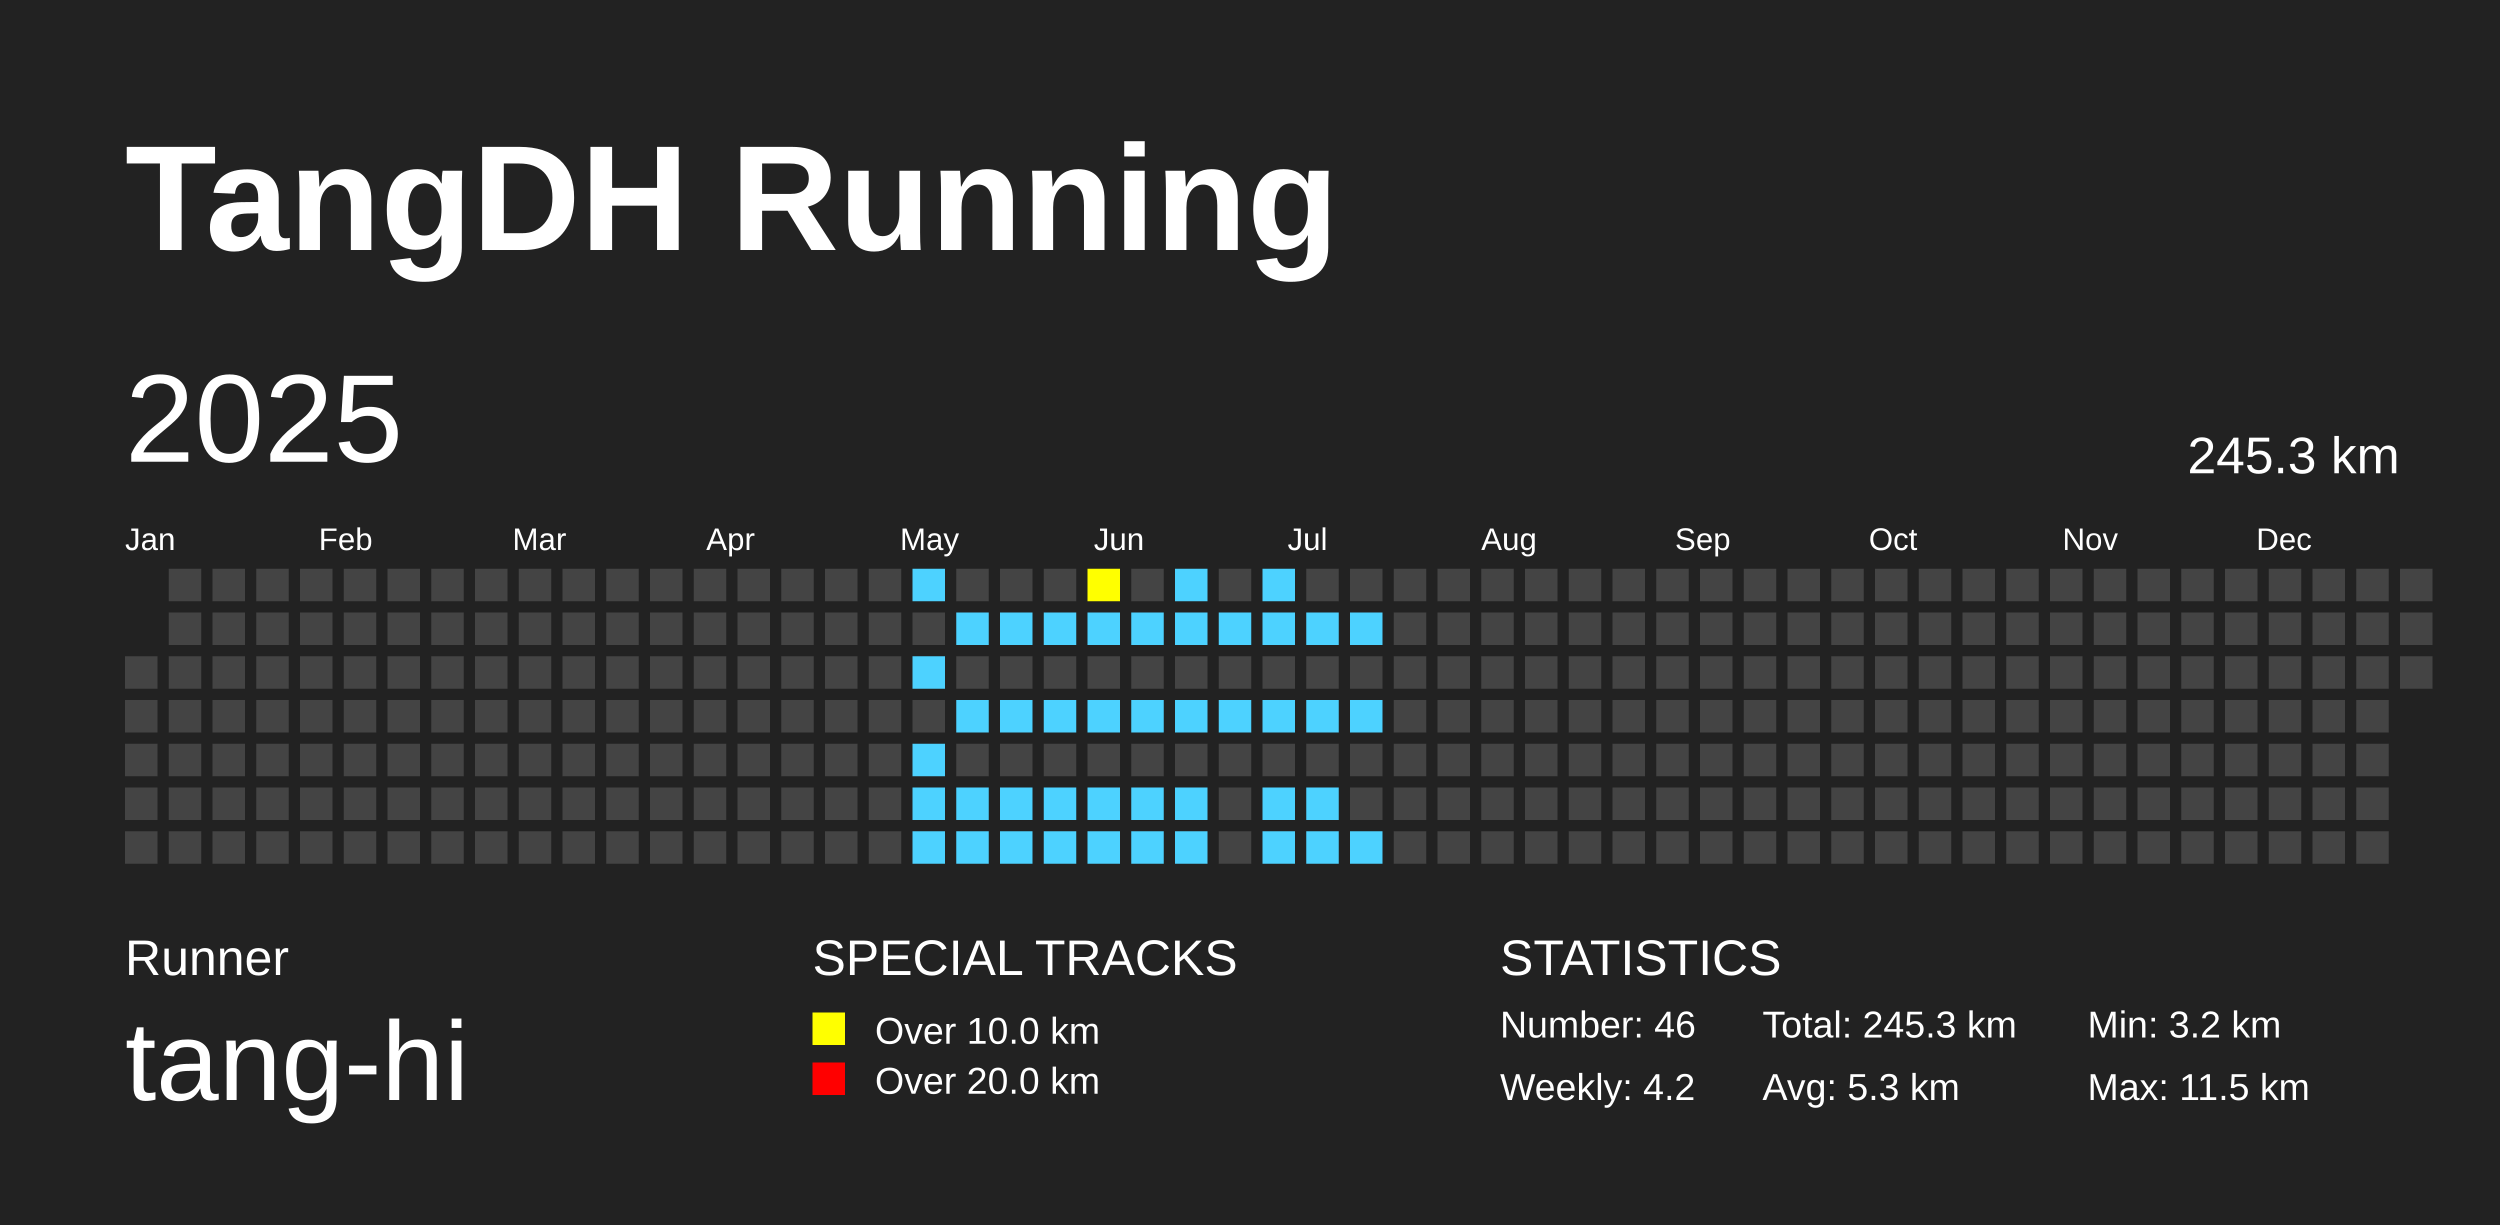
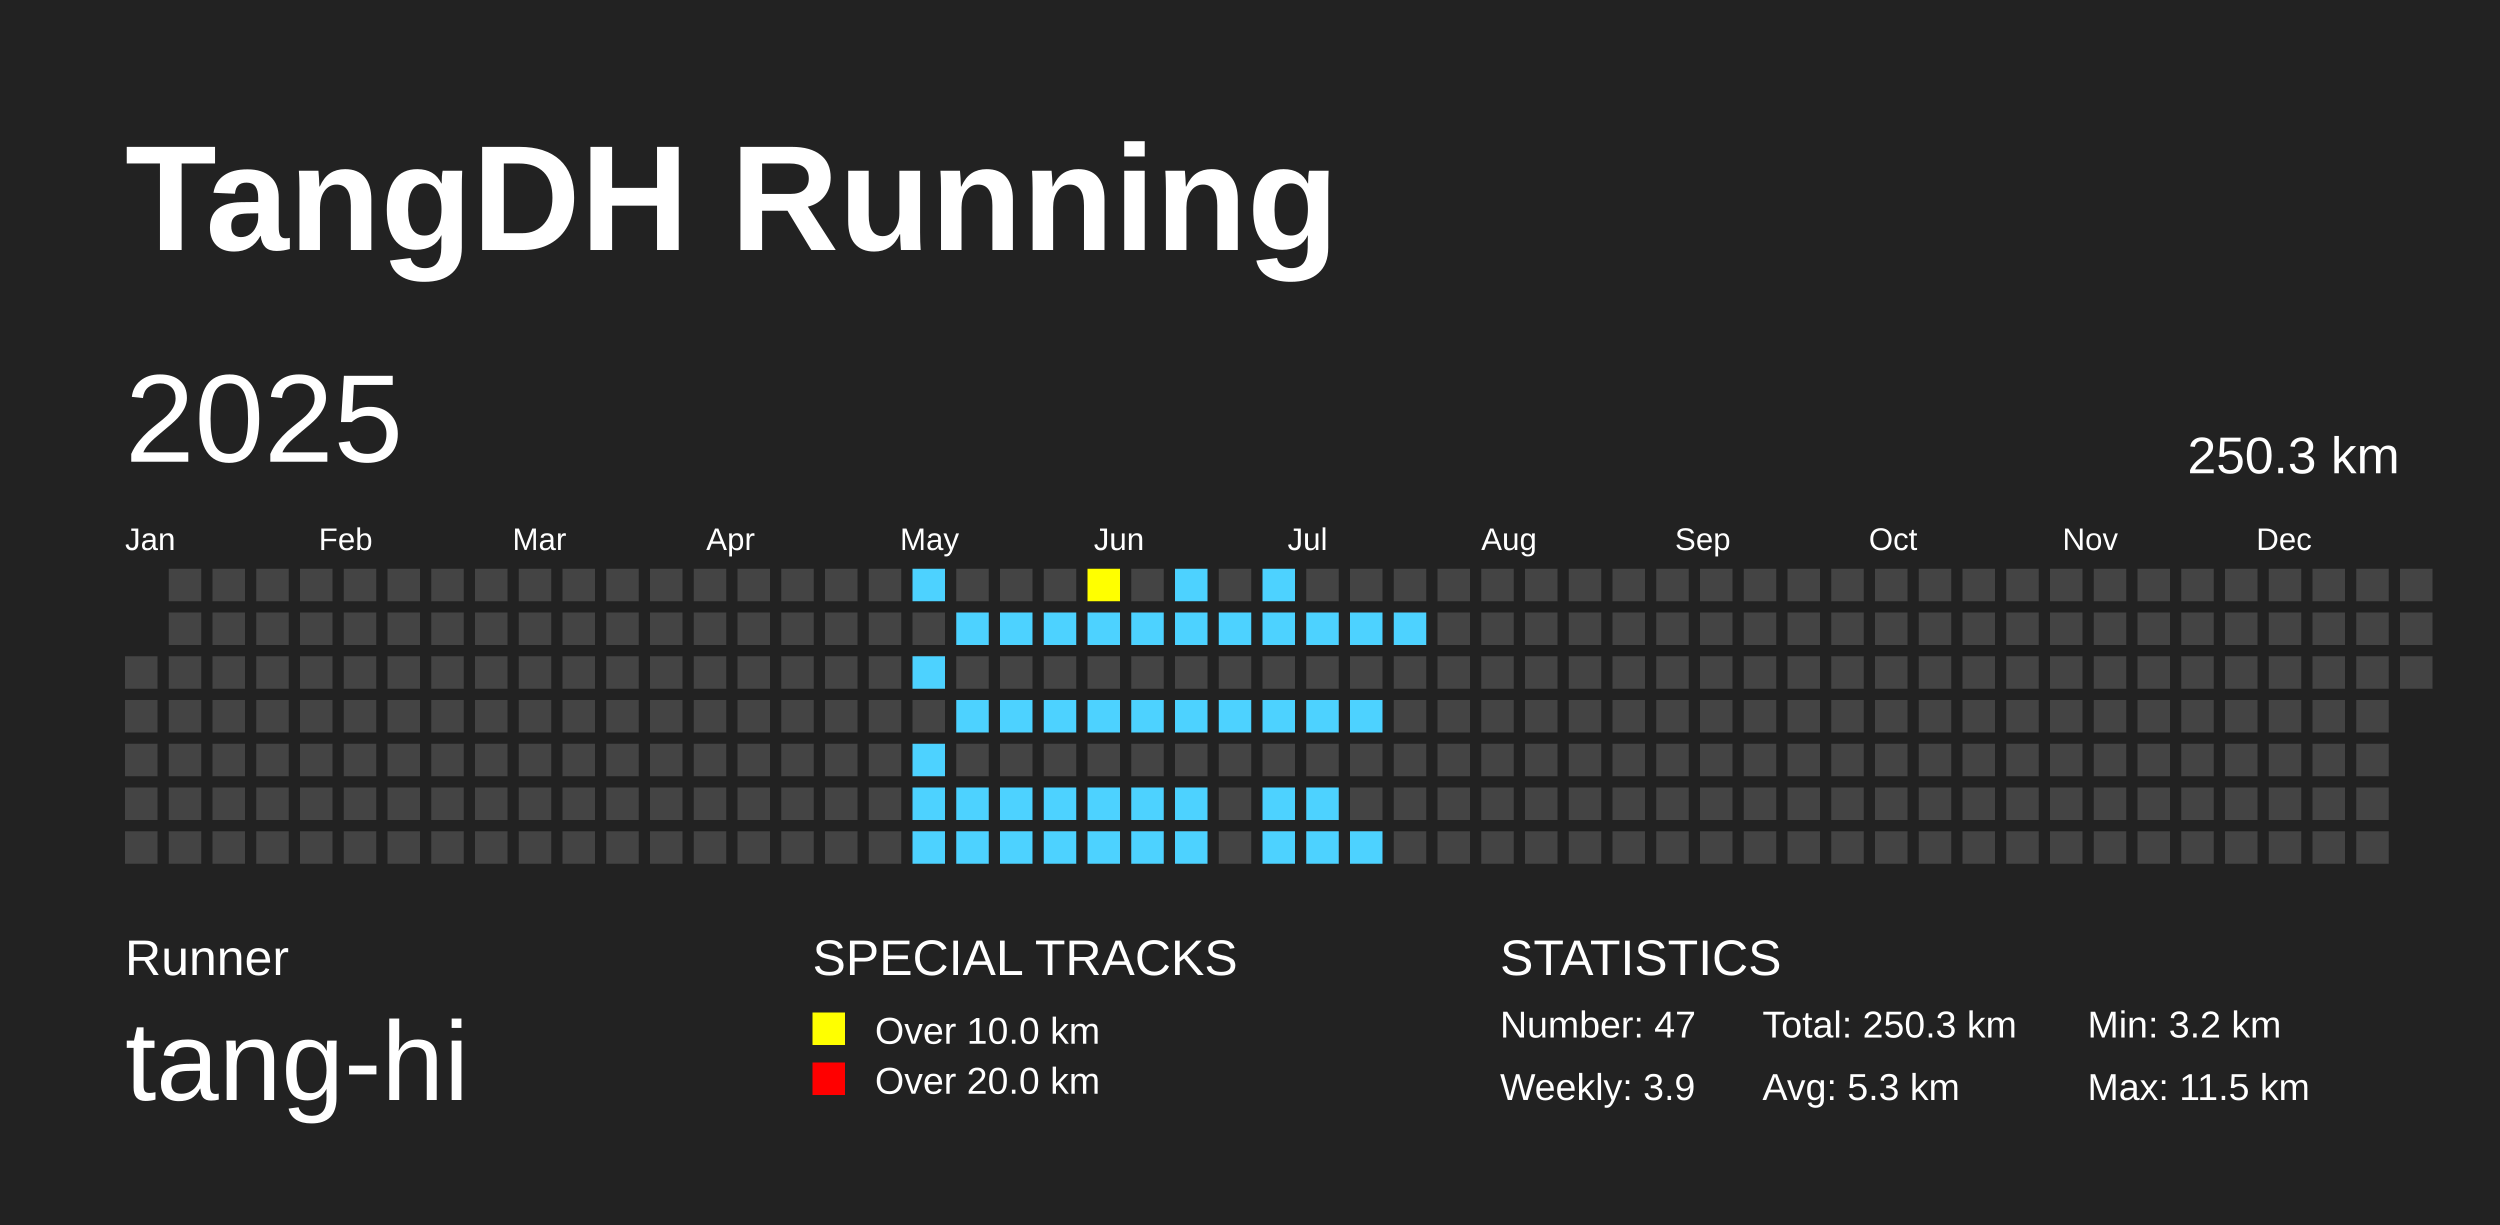
<svg xmlns="http://www.w3.org/2000/svg" baseProfile="full" height="98mm" version="1.1" viewBox="0,0,200,98" width="200mm">
  <defs />
  <rect fill="#222222" height="98" width="200" x="0" y="0" />
  <text fill="#FFFFFF" style="font-size:12px; font-family:Arial; font-weight:bold;" x="10" y="20">TangDH Running</text>
  <text fill="#FFFFFF" style="font-size:4px; font-family:Arial" x="10" y="78">Runner</text>
  <text fill="#FFFFFF" style="font-size:9px; font-family:Arial" x="10" y="88">tang-hi</text>
  <text fill="#FFFFFF" style="font-size:4px; font-family:Arial" x="65" y="78">SPECIAL TRACKS</text>
  <rect fill="yellow" height="2.6" width="2.6" x="65" y="81" />
  <text fill="#FFFFFF" style="font-size:3px; font-family:Arial" x="70" y="83.5">Over 10.0 km</text>
  <rect fill="red" height="2.6" width="2.6" x="65" y="85" />
  <text fill="#FFFFFF" style="font-size:3px; font-family:Arial" x="70" y="87.5">Over 20.0 km</text>
  <text fill="#FFFFFF" style="font-size:4px; font-family:Arial" x="120" y="78">STATISTICS</text>
-   <text fill="#FFFFFF" style="font-size:3px; font-family:Arial" x="120" y="83">Number: 46</text>
-   <text fill="#FFFFFF" style="font-size:3px; font-family:Arial" x="120" y="88">Weekly: 4.2</text>
-   <text fill="#FFFFFF" style="font-size:3px; font-family:Arial" x="141" y="83">Total: 245.3 km</text>
+   <text fill="#FFFFFF" style="font-size:3px; font-family:Arial" x="120" y="83">Number: 47</text>
+   <text fill="#FFFFFF" style="font-size:3px; font-family:Arial" x="120" y="88">Weekly: 3.9</text>
+   <text fill="#FFFFFF" style="font-size:3px; font-family:Arial" x="141" y="83">Total: 250.3 km</text>
  <text fill="#FFFFFF" style="font-size:3px; font-family:Arial" x="141" y="88">Avg: 5.3 km</text>
  <text fill="#FFFFFF" style="font-size:3px; font-family:Arial" x="167" y="83">Min: 3.2 km</text>
  <text fill="#FFFFFF" style="font-size:3px; font-family:Arial" x="167" y="88">Max: 11.5 km</text>
  <text dominant-baseline="hanging" fill="#FFFFFF" style="font-size:10.0px; font-family:Arial;" x="10" y="30">2025</text>
-   <text dominant-baseline="hanging" fill="#FFFFFF" style="font-size:4.125px; font-family:Arial;" x="175" y="35">245.3 km</text>
+   <text dominant-baseline="hanging" fill="#FFFFFF" style="font-size:4.125px; font-family:Arial;" x="175" y="35">250.3 km</text>
  <text fill="#FFFFFF" style="font-size:2.5px; font-family:Arial" x="10.0" y="44">Jan</text>
  <text fill="#FFFFFF" style="font-size:2.5px; font-family:Arial" x="25.5" y="44">Feb</text>
  <text fill="#FFFFFF" style="font-size:2.5px; font-family:Arial" x="41.0" y="44">Mar</text>
  <text fill="#FFFFFF" style="font-size:2.5px; font-family:Arial" x="56.5" y="44">Apr</text>
  <text fill="#FFFFFF" style="font-size:2.5px; font-family:Arial" x="72.0" y="44">May</text>
  <text fill="#FFFFFF" style="font-size:2.5px; font-family:Arial" x="87.5" y="44">Jun</text>
  <text fill="#FFFFFF" style="font-size:2.5px; font-family:Arial" x="103.0" y="44">Jul</text>
  <text fill="#FFFFFF" style="font-size:2.5px; font-family:Arial" x="118.5" y="44">Aug</text>
  <text fill="#FFFFFF" style="font-size:2.5px; font-family:Arial" x="134.0" y="44">Sep</text>
  <text fill="#FFFFFF" style="font-size:2.5px; font-family:Arial" x="149.5" y="44">Oct</text>
  <text fill="#FFFFFF" style="font-size:2.5px; font-family:Arial" x="165.0" y="44">Nov</text>
  <text fill="#FFFFFF" style="font-size:2.5px; font-family:Arial" x="180.5" y="44">Dec</text>
  <rect fill="#444444" height="2.6" width="2.6" x="10.0" y="52.5" />
  <rect fill="#444444" height="2.6" width="2.6" x="10.0" y="56.0" />
  <rect fill="#444444" height="2.6" width="2.6" x="10.0" y="59.5" />
  <rect fill="#444444" height="2.6" width="2.6" x="10.0" y="63.0" />
  <rect fill="#444444" height="2.6" width="2.6" x="10.0" y="66.5" />
  <rect fill="#444444" height="2.6" width="2.6" x="13.5" y="45.5" />
  <rect fill="#444444" height="2.6" width="2.6" x="13.5" y="49.0" />
  <rect fill="#444444" height="2.6" width="2.6" x="13.5" y="52.5" />
  <rect fill="#444444" height="2.6" width="2.6" x="13.5" y="56.0" />
  <rect fill="#444444" height="2.6" width="2.6" x="13.5" y="59.5" />
  <rect fill="#444444" height="2.6" width="2.6" x="13.5" y="63.0" />
  <rect fill="#444444" height="2.6" width="2.6" x="13.5" y="66.5" />
  <rect fill="#444444" height="2.6" width="2.6" x="17.0" y="45.5" />
  <rect fill="#444444" height="2.6" width="2.6" x="17.0" y="49.0" />
  <rect fill="#444444" height="2.6" width="2.6" x="17.0" y="52.5" />
  <rect fill="#444444" height="2.6" width="2.6" x="17.0" y="56.0" />
  <rect fill="#444444" height="2.6" width="2.6" x="17.0" y="59.5" />
  <rect fill="#444444" height="2.6" width="2.6" x="17.0" y="63.0" />
  <rect fill="#444444" height="2.6" width="2.6" x="17.0" y="66.5" />
  <rect fill="#444444" height="2.6" width="2.6" x="20.5" y="45.5" />
  <rect fill="#444444" height="2.6" width="2.6" x="20.5" y="49.0" />
  <rect fill="#444444" height="2.6" width="2.6" x="20.5" y="52.5" />
  <rect fill="#444444" height="2.6" width="2.6" x="20.5" y="56.0" />
  <rect fill="#444444" height="2.6" width="2.6" x="20.5" y="59.5" />
  <rect fill="#444444" height="2.6" width="2.6" x="20.5" y="63.0" />
  <rect fill="#444444" height="2.6" width="2.6" x="20.5" y="66.5" />
  <rect fill="#444444" height="2.6" width="2.6" x="24.0" y="45.5" />
  <rect fill="#444444" height="2.6" width="2.6" x="24.0" y="49.0" />
  <rect fill="#444444" height="2.6" width="2.6" x="24.0" y="52.5" />
  <rect fill="#444444" height="2.6" width="2.6" x="24.0" y="56.0" />
  <rect fill="#444444" height="2.6" width="2.6" x="24.0" y="59.5" />
  <rect fill="#444444" height="2.6" width="2.6" x="24.0" y="63.0" />
  <rect fill="#444444" height="2.6" width="2.6" x="24.0" y="66.5" />
  <rect fill="#444444" height="2.6" width="2.6" x="27.5" y="45.5" />
  <rect fill="#444444" height="2.6" width="2.6" x="27.5" y="49.0" />
  <rect fill="#444444" height="2.6" width="2.6" x="27.5" y="52.5" />
  <rect fill="#444444" height="2.6" width="2.6" x="27.5" y="56.0" />
  <rect fill="#444444" height="2.6" width="2.6" x="27.5" y="59.5" />
  <rect fill="#444444" height="2.6" width="2.6" x="27.5" y="63.0" />
  <rect fill="#444444" height="2.6" width="2.6" x="27.5" y="66.5" />
  <rect fill="#444444" height="2.6" width="2.6" x="31.0" y="45.5" />
  <rect fill="#444444" height="2.6" width="2.6" x="31.0" y="49.0" />
  <rect fill="#444444" height="2.6" width="2.6" x="31.0" y="52.5" />
  <rect fill="#444444" height="2.6" width="2.6" x="31.0" y="56.0" />
  <rect fill="#444444" height="2.6" width="2.6" x="31.0" y="59.5" />
  <rect fill="#444444" height="2.6" width="2.6" x="31.0" y="63.0" />
  <rect fill="#444444" height="2.6" width="2.6" x="31.0" y="66.5" />
  <rect fill="#444444" height="2.6" width="2.6" x="34.5" y="45.5" />
  <rect fill="#444444" height="2.6" width="2.6" x="34.5" y="49.0" />
  <rect fill="#444444" height="2.6" width="2.6" x="34.5" y="52.5" />
  <rect fill="#444444" height="2.6" width="2.6" x="34.5" y="56.0" />
  <rect fill="#444444" height="2.6" width="2.6" x="34.5" y="59.5" />
  <rect fill="#444444" height="2.6" width="2.6" x="34.5" y="63.0" />
  <rect fill="#444444" height="2.6" width="2.6" x="34.5" y="66.5" />
  <rect fill="#444444" height="2.6" width="2.6" x="38.0" y="45.5" />
  <rect fill="#444444" height="2.6" width="2.6" x="38.0" y="49.0" />
  <rect fill="#444444" height="2.6" width="2.6" x="38.0" y="52.5" />
  <rect fill="#444444" height="2.6" width="2.6" x="38.0" y="56.0" />
  <rect fill="#444444" height="2.6" width="2.6" x="38.0" y="59.5" />
  <rect fill="#444444" height="2.6" width="2.6" x="38.0" y="63.0" />
  <rect fill="#444444" height="2.6" width="2.6" x="38.0" y="66.5" />
  <rect fill="#444444" height="2.6" width="2.6" x="41.5" y="45.5" />
  <rect fill="#444444" height="2.6" width="2.6" x="41.5" y="49.0" />
  <rect fill="#444444" height="2.6" width="2.6" x="41.5" y="52.5" />
  <rect fill="#444444" height="2.6" width="2.6" x="41.5" y="56.0" />
  <rect fill="#444444" height="2.6" width="2.6" x="41.5" y="59.5" />
  <rect fill="#444444" height="2.6" width="2.6" x="41.5" y="63.0" />
  <rect fill="#444444" height="2.6" width="2.6" x="41.5" y="66.5" />
  <rect fill="#444444" height="2.6" width="2.6" x="45.0" y="45.5" />
  <rect fill="#444444" height="2.6" width="2.6" x="45.0" y="49.0" />
  <rect fill="#444444" height="2.6" width="2.6" x="45.0" y="52.5" />
  <rect fill="#444444" height="2.6" width="2.6" x="45.0" y="56.0" />
  <rect fill="#444444" height="2.6" width="2.6" x="45.0" y="59.5" />
  <rect fill="#444444" height="2.6" width="2.6" x="45.0" y="63.0" />
  <rect fill="#444444" height="2.6" width="2.6" x="45.0" y="66.5" />
  <rect fill="#444444" height="2.6" width="2.6" x="48.5" y="45.5" />
  <rect fill="#444444" height="2.6" width="2.6" x="48.5" y="49.0" />
  <rect fill="#444444" height="2.6" width="2.6" x="48.5" y="52.5" />
  <rect fill="#444444" height="2.6" width="2.6" x="48.5" y="56.0" />
  <rect fill="#444444" height="2.6" width="2.6" x="48.5" y="59.5" />
  <rect fill="#444444" height="2.6" width="2.6" x="48.5" y="63.0" />
  <rect fill="#444444" height="2.6" width="2.6" x="48.5" y="66.5" />
  <rect fill="#444444" height="2.6" width="2.6" x="52.0" y="45.5" />
  <rect fill="#444444" height="2.6" width="2.6" x="52.0" y="49.0" />
  <rect fill="#444444" height="2.6" width="2.6" x="52.0" y="52.5" />
  <rect fill="#444444" height="2.6" width="2.6" x="52.0" y="56.0" />
  <rect fill="#444444" height="2.6" width="2.6" x="52.0" y="59.5" />
  <rect fill="#444444" height="2.6" width="2.6" x="52.0" y="63.0" />
  <rect fill="#444444" height="2.6" width="2.6" x="52.0" y="66.5" />
  <rect fill="#444444" height="2.6" width="2.6" x="55.5" y="45.5" />
  <rect fill="#444444" height="2.6" width="2.6" x="55.5" y="49.0" />
  <rect fill="#444444" height="2.6" width="2.6" x="55.5" y="52.5" />
  <rect fill="#444444" height="2.6" width="2.6" x="55.5" y="56.0" />
  <rect fill="#444444" height="2.6" width="2.6" x="55.5" y="59.5" />
  <rect fill="#444444" height="2.6" width="2.6" x="55.5" y="63.0" />
  <rect fill="#444444" height="2.6" width="2.6" x="55.5" y="66.5" />
  <rect fill="#444444" height="2.6" width="2.6" x="59.0" y="45.5" />
  <rect fill="#444444" height="2.6" width="2.6" x="59.0" y="49.0" />
  <rect fill="#444444" height="2.6" width="2.6" x="59.0" y="52.5" />
  <rect fill="#444444" height="2.6" width="2.6" x="59.0" y="56.0" />
  <rect fill="#444444" height="2.6" width="2.6" x="59.0" y="59.5" />
  <rect fill="#444444" height="2.6" width="2.6" x="59.0" y="63.0" />
  <rect fill="#444444" height="2.6" width="2.6" x="59.0" y="66.5" />
  <rect fill="#444444" height="2.6" width="2.6" x="62.5" y="45.5" />
  <rect fill="#444444" height="2.6" width="2.6" x="62.5" y="49.0" />
  <rect fill="#444444" height="2.6" width="2.6" x="62.5" y="52.5" />
  <rect fill="#444444" height="2.6" width="2.6" x="62.5" y="56.0" />
  <rect fill="#444444" height="2.6" width="2.6" x="62.5" y="59.5" />
  <rect fill="#444444" height="2.6" width="2.6" x="62.5" y="63.0" />
  <rect fill="#444444" height="2.6" width="2.6" x="62.5" y="66.5" />
  <rect fill="#444444" height="2.6" width="2.6" x="66.0" y="45.5" />
  <rect fill="#444444" height="2.6" width="2.6" x="66.0" y="49.0" />
  <rect fill="#444444" height="2.6" width="2.6" x="66.0" y="52.5" />
  <rect fill="#444444" height="2.6" width="2.6" x="66.0" y="56.0" />
  <rect fill="#444444" height="2.6" width="2.6" x="66.0" y="59.5" />
  <rect fill="#444444" height="2.6" width="2.6" x="66.0" y="63.0" />
  <rect fill="#444444" height="2.6" width="2.6" x="66.0" y="66.5" />
  <rect fill="#444444" height="2.6" width="2.6" x="69.5" y="45.5" />
  <rect fill="#444444" height="2.6" width="2.6" x="69.5" y="49.0" />
  <rect fill="#444444" height="2.6" width="2.6" x="69.5" y="52.5" />
  <rect fill="#444444" height="2.6" width="2.6" x="69.5" y="56.0" />
  <rect fill="#444444" height="2.6" width="2.6" x="69.5" y="59.5" />
  <rect fill="#444444" height="2.6" width="2.6" x="69.5" y="63.0" />
  <rect fill="#444444" height="2.6" width="2.6" x="69.5" y="66.5" />
  <rect fill="#4DD2FF" height="2.6" width="2.6" x="73.0" y="45.5" />
  <rect fill="#444444" height="2.6" width="2.6" x="73.0" y="49.0" />
  <rect fill="#4DD2FF" height="2.6" width="2.6" x="73.0" y="52.5" />
  <rect fill="#444444" height="2.6" width="2.6" x="73.0" y="56.0" />
  <rect fill="#4DD2FF" height="2.6" width="2.6" x="73.0" y="59.5" />
  <rect fill="#4DD2FF" height="2.6" width="2.6" x="73.0" y="63.0" />
  <rect fill="#4DD2FF" height="2.6" width="2.6" x="73.0" y="66.5" />
  <rect fill="#444444" height="2.6" width="2.6" x="76.5" y="45.5" />
  <rect fill="#4DD2FF" height="2.6" width="2.6" x="76.5" y="49.0" />
  <rect fill="#444444" height="2.6" width="2.6" x="76.5" y="52.5" />
  <rect fill="#4DD2FF" height="2.6" width="2.6" x="76.5" y="56.0" />
  <rect fill="#444444" height="2.6" width="2.6" x="76.5" y="59.5" />
  <rect fill="#4DD2FF" height="2.6" width="2.6" x="76.5" y="63.0" />
  <rect fill="#4DD2FF" height="2.6" width="2.6" x="76.5" y="66.5" />
  <rect fill="#444444" height="2.6" width="2.6" x="80.0" y="45.5" />
  <rect fill="#4DD2FF" height="2.6" width="2.6" x="80.0" y="49.0" />
  <rect fill="#444444" height="2.6" width="2.6" x="80.0" y="52.5" />
  <rect fill="#4DD2FF" height="2.6" width="2.6" x="80.0" y="56.0" />
  <rect fill="#444444" height="2.6" width="2.6" x="80.0" y="59.5" />
  <rect fill="#4DD2FF" height="2.6" width="2.6" x="80.0" y="63.0" />
  <rect fill="#4DD2FF" height="2.6" width="2.6" x="80.0" y="66.5" />
  <rect fill="#444444" height="2.6" width="2.6" x="83.5" y="45.5" />
  <rect fill="#4DD2FF" height="2.6" width="2.6" x="83.5" y="49.0" />
  <rect fill="#444444" height="2.6" width="2.6" x="83.5" y="52.5" />
  <rect fill="#4DD2FF" height="2.6" width="2.6" x="83.5" y="56.0" />
  <rect fill="#444444" height="2.6" width="2.6" x="83.5" y="59.5" />
  <rect fill="#4DD2FF" height="2.6" width="2.6" x="83.5" y="63.0" />
  <rect fill="#4DD2FF" height="2.6" width="2.6" x="83.5" y="66.5" />
  <rect fill="yellow" height="2.6" width="2.6" x="87.0" y="45.5" />
  <rect fill="#4DD2FF" height="2.6" width="2.6" x="87.0" y="49.0" />
  <rect fill="#444444" height="2.6" width="2.6" x="87.0" y="52.5" />
  <rect fill="#4DD2FF" height="2.6" width="2.6" x="87.0" y="56.0" />
  <rect fill="#444444" height="2.6" width="2.6" x="87.0" y="59.5" />
  <rect fill="#4DD2FF" height="2.6" width="2.6" x="87.0" y="63.0" />
  <rect fill="#4DD2FF" height="2.6" width="2.6" x="87.0" y="66.5" />
  <rect fill="#444444" height="2.6" width="2.6" x="90.5" y="45.5" />
  <rect fill="#4DD2FF" height="2.6" width="2.6" x="90.5" y="49.0" />
  <rect fill="#444444" height="2.6" width="2.6" x="90.5" y="52.5" />
  <rect fill="#4DD2FF" height="2.6" width="2.6" x="90.5" y="56.0" />
  <rect fill="#444444" height="2.6" width="2.6" x="90.5" y="59.5" />
  <rect fill="#4DD2FF" height="2.6" width="2.6" x="90.5" y="63.0" />
  <rect fill="#4DD2FF" height="2.6" width="2.6" x="90.5" y="66.5" />
  <rect fill="#4DD2FF" height="2.6" width="2.6" x="94.0" y="45.5" />
  <rect fill="#4DD2FF" height="2.6" width="2.6" x="94.0" y="49.0" />
  <rect fill="#444444" height="2.6" width="2.6" x="94.0" y="52.5" />
  <rect fill="#4DD2FF" height="2.6" width="2.6" x="94.0" y="56.0" />
  <rect fill="#444444" height="2.6" width="2.6" x="94.0" y="59.5" />
  <rect fill="#4DD2FF" height="2.6" width="2.6" x="94.0" y="63.0" />
  <rect fill="#4DD2FF" height="2.6" width="2.6" x="94.0" y="66.5" />
  <rect fill="#444444" height="2.6" width="2.6" x="97.5" y="45.5" />
  <rect fill="#4DD2FF" height="2.6" width="2.6" x="97.5" y="49.0" />
  <rect fill="#444444" height="2.6" width="2.6" x="97.5" y="52.5" />
  <rect fill="#4DD2FF" height="2.6" width="2.6" x="97.5" y="56.0" />
  <rect fill="#444444" height="2.6" width="2.6" x="97.5" y="59.5" />
  <rect fill="#444444" height="2.6" width="2.6" x="97.5" y="63.0" />
  <rect fill="#444444" height="2.6" width="2.6" x="97.5" y="66.5" />
  <rect fill="#4DD2FF" height="2.6" width="2.6" x="101.0" y="45.5" />
  <rect fill="#4DD2FF" height="2.6" width="2.6" x="101.0" y="49.0" />
  <rect fill="#444444" height="2.6" width="2.6" x="101.0" y="52.5" />
  <rect fill="#4DD2FF" height="2.6" width="2.6" x="101.0" y="56.0" />
  <rect fill="#444444" height="2.6" width="2.6" x="101.0" y="59.5" />
  <rect fill="#4DD2FF" height="2.6" width="2.6" x="101.0" y="63.0" />
  <rect fill="#4DD2FF" height="2.6" width="2.6" x="101.0" y="66.5" />
  <rect fill="#444444" height="2.6" width="2.6" x="104.5" y="45.5" />
  <rect fill="#4DD2FF" height="2.6" width="2.6" x="104.5" y="49.0" />
  <rect fill="#444444" height="2.6" width="2.6" x="104.5" y="52.5" />
  <rect fill="#4DD2FF" height="2.6" width="2.6" x="104.5" y="56.0" />
  <rect fill="#444444" height="2.6" width="2.6" x="104.5" y="59.5" />
  <rect fill="#4DD2FF" height="2.6" width="2.6" x="104.5" y="63.0" />
  <rect fill="#4DD2FF" height="2.6" width="2.6" x="104.5" y="66.5" />
  <rect fill="#444444" height="2.6" width="2.6" x="108.0" y="45.5" />
  <rect fill="#4DD2FF" height="2.6" width="2.6" x="108.0" y="49.0" />
  <rect fill="#444444" height="2.6" width="2.6" x="108.0" y="52.5" />
  <rect fill="#4DD2FF" height="2.6" width="2.6" x="108.0" y="56.0" />
  <rect fill="#444444" height="2.6" width="2.6" x="108.0" y="59.5" />
  <rect fill="#444444" height="2.6" width="2.6" x="108.0" y="63.0" />
  <rect fill="#4DD2FF" height="2.6" width="2.6" x="108.0" y="66.5" />
  <rect fill="#444444" height="2.6" width="2.6" x="111.5" y="45.5" />
-   <rect fill="#444444" height="2.6" width="2.6" x="111.5" y="49.0" />
+   <rect fill="#4DD2FF" height="2.6" width="2.6" x="111.5" y="49.0" />
  <rect fill="#444444" height="2.6" width="2.6" x="111.5" y="52.5" />
  <rect fill="#444444" height="2.6" width="2.6" x="111.5" y="56.0" />
  <rect fill="#444444" height="2.6" width="2.6" x="111.5" y="59.5" />
  <rect fill="#444444" height="2.6" width="2.6" x="111.5" y="63.0" />
  <rect fill="#444444" height="2.6" width="2.6" x="111.5" y="66.5" />
  <rect fill="#444444" height="2.6" width="2.6" x="115.0" y="45.5" />
  <rect fill="#444444" height="2.6" width="2.6" x="115.0" y="49.0" />
  <rect fill="#444444" height="2.6" width="2.6" x="115.0" y="52.5" />
  <rect fill="#444444" height="2.6" width="2.6" x="115.0" y="56.0" />
  <rect fill="#444444" height="2.6" width="2.6" x="115.0" y="59.5" />
  <rect fill="#444444" height="2.6" width="2.6" x="115.0" y="63.0" />
  <rect fill="#444444" height="2.6" width="2.6" x="115.0" y="66.5" />
  <rect fill="#444444" height="2.6" width="2.6" x="118.5" y="45.5" />
  <rect fill="#444444" height="2.6" width="2.6" x="118.5" y="49.0" />
  <rect fill="#444444" height="2.6" width="2.6" x="118.5" y="52.5" />
  <rect fill="#444444" height="2.6" width="2.6" x="118.5" y="56.0" />
  <rect fill="#444444" height="2.6" width="2.6" x="118.5" y="59.5" />
  <rect fill="#444444" height="2.6" width="2.6" x="118.5" y="63.0" />
  <rect fill="#444444" height="2.6" width="2.6" x="118.5" y="66.5" />
  <rect fill="#444444" height="2.6" width="2.6" x="122.0" y="45.5" />
  <rect fill="#444444" height="2.6" width="2.6" x="122.0" y="49.0" />
  <rect fill="#444444" height="2.6" width="2.6" x="122.0" y="52.5" />
  <rect fill="#444444" height="2.6" width="2.6" x="122.0" y="56.0" />
  <rect fill="#444444" height="2.6" width="2.6" x="122.0" y="59.5" />
  <rect fill="#444444" height="2.6" width="2.6" x="122.0" y="63.0" />
  <rect fill="#444444" height="2.6" width="2.6" x="122.0" y="66.5" />
  <rect fill="#444444" height="2.6" width="2.6" x="125.5" y="45.5" />
  <rect fill="#444444" height="2.6" width="2.6" x="125.5" y="49.0" />
  <rect fill="#444444" height="2.6" width="2.6" x="125.5" y="52.5" />
  <rect fill="#444444" height="2.6" width="2.6" x="125.5" y="56.0" />
  <rect fill="#444444" height="2.6" width="2.6" x="125.5" y="59.5" />
  <rect fill="#444444" height="2.6" width="2.6" x="125.5" y="63.0" />
  <rect fill="#444444" height="2.6" width="2.6" x="125.5" y="66.5" />
  <rect fill="#444444" height="2.6" width="2.6" x="129.0" y="45.5" />
  <rect fill="#444444" height="2.6" width="2.6" x="129.0" y="49.0" />
  <rect fill="#444444" height="2.6" width="2.6" x="129.0" y="52.5" />
  <rect fill="#444444" height="2.6" width="2.6" x="129.0" y="56.0" />
  <rect fill="#444444" height="2.6" width="2.6" x="129.0" y="59.5" />
  <rect fill="#444444" height="2.6" width="2.6" x="129.0" y="63.0" />
  <rect fill="#444444" height="2.6" width="2.6" x="129.0" y="66.5" />
  <rect fill="#444444" height="2.6" width="2.6" x="132.5" y="45.5" />
  <rect fill="#444444" height="2.6" width="2.6" x="132.5" y="49.0" />
  <rect fill="#444444" height="2.6" width="2.6" x="132.5" y="52.5" />
  <rect fill="#444444" height="2.6" width="2.6" x="132.5" y="56.0" />
  <rect fill="#444444" height="2.6" width="2.6" x="132.5" y="59.5" />
  <rect fill="#444444" height="2.6" width="2.6" x="132.5" y="63.0" />
  <rect fill="#444444" height="2.6" width="2.6" x="132.5" y="66.5" />
  <rect fill="#444444" height="2.6" width="2.6" x="136.0" y="45.5" />
  <rect fill="#444444" height="2.6" width="2.6" x="136.0" y="49.0" />
  <rect fill="#444444" height="2.6" width="2.6" x="136.0" y="52.5" />
  <rect fill="#444444" height="2.6" width="2.6" x="136.0" y="56.0" />
  <rect fill="#444444" height="2.6" width="2.6" x="136.0" y="59.5" />
  <rect fill="#444444" height="2.6" width="2.6" x="136.0" y="63.0" />
  <rect fill="#444444" height="2.6" width="2.6" x="136.0" y="66.5" />
  <rect fill="#444444" height="2.6" width="2.6" x="139.5" y="45.5" />
  <rect fill="#444444" height="2.6" width="2.6" x="139.5" y="49.0" />
  <rect fill="#444444" height="2.6" width="2.6" x="139.5" y="52.5" />
  <rect fill="#444444" height="2.6" width="2.6" x="139.5" y="56.0" />
  <rect fill="#444444" height="2.6" width="2.6" x="139.5" y="59.5" />
  <rect fill="#444444" height="2.6" width="2.6" x="139.5" y="63.0" />
  <rect fill="#444444" height="2.6" width="2.6" x="139.5" y="66.5" />
  <rect fill="#444444" height="2.6" width="2.6" x="143.0" y="45.5" />
  <rect fill="#444444" height="2.6" width="2.6" x="143.0" y="49.0" />
  <rect fill="#444444" height="2.6" width="2.6" x="143.0" y="52.5" />
  <rect fill="#444444" height="2.6" width="2.6" x="143.0" y="56.0" />
  <rect fill="#444444" height="2.6" width="2.6" x="143.0" y="59.5" />
  <rect fill="#444444" height="2.6" width="2.6" x="143.0" y="63.0" />
  <rect fill="#444444" height="2.6" width="2.6" x="143.0" y="66.5" />
  <rect fill="#444444" height="2.6" width="2.6" x="146.5" y="45.5" />
  <rect fill="#444444" height="2.6" width="2.6" x="146.5" y="49.0" />
  <rect fill="#444444" height="2.6" width="2.6" x="146.5" y="52.5" />
  <rect fill="#444444" height="2.6" width="2.6" x="146.5" y="56.0" />
  <rect fill="#444444" height="2.6" width="2.6" x="146.5" y="59.5" />
  <rect fill="#444444" height="2.6" width="2.6" x="146.5" y="63.0" />
  <rect fill="#444444" height="2.6" width="2.6" x="146.5" y="66.5" />
  <rect fill="#444444" height="2.6" width="2.6" x="150.0" y="45.5" />
  <rect fill="#444444" height="2.6" width="2.6" x="150.0" y="49.0" />
  <rect fill="#444444" height="2.6" width="2.6" x="150.0" y="52.5" />
  <rect fill="#444444" height="2.6" width="2.6" x="150.0" y="56.0" />
  <rect fill="#444444" height="2.6" width="2.6" x="150.0" y="59.5" />
  <rect fill="#444444" height="2.6" width="2.6" x="150.0" y="63.0" />
  <rect fill="#444444" height="2.6" width="2.6" x="150.0" y="66.5" />
  <rect fill="#444444" height="2.6" width="2.6" x="153.5" y="45.5" />
  <rect fill="#444444" height="2.6" width="2.6" x="153.5" y="49.0" />
  <rect fill="#444444" height="2.6" width="2.6" x="153.5" y="52.5" />
  <rect fill="#444444" height="2.6" width="2.6" x="153.5" y="56.0" />
  <rect fill="#444444" height="2.6" width="2.6" x="153.5" y="59.5" />
  <rect fill="#444444" height="2.6" width="2.6" x="153.5" y="63.0" />
  <rect fill="#444444" height="2.6" width="2.6" x="153.5" y="66.5" />
  <rect fill="#444444" height="2.6" width="2.6" x="157.0" y="45.5" />
  <rect fill="#444444" height="2.6" width="2.6" x="157.0" y="49.0" />
  <rect fill="#444444" height="2.6" width="2.6" x="157.0" y="52.5" />
  <rect fill="#444444" height="2.6" width="2.6" x="157.0" y="56.0" />
  <rect fill="#444444" height="2.6" width="2.6" x="157.0" y="59.5" />
  <rect fill="#444444" height="2.6" width="2.6" x="157.0" y="63.0" />
  <rect fill="#444444" height="2.6" width="2.6" x="157.0" y="66.5" />
  <rect fill="#444444" height="2.6" width="2.6" x="160.5" y="45.5" />
  <rect fill="#444444" height="2.6" width="2.6" x="160.5" y="49.0" />
  <rect fill="#444444" height="2.6" width="2.6" x="160.5" y="52.5" />
  <rect fill="#444444" height="2.6" width="2.6" x="160.5" y="56.0" />
  <rect fill="#444444" height="2.6" width="2.6" x="160.5" y="59.5" />
  <rect fill="#444444" height="2.6" width="2.6" x="160.5" y="63.0" />
  <rect fill="#444444" height="2.6" width="2.6" x="160.5" y="66.5" />
  <rect fill="#444444" height="2.6" width="2.6" x="164.0" y="45.5" />
  <rect fill="#444444" height="2.6" width="2.6" x="164.0" y="49.0" />
  <rect fill="#444444" height="2.6" width="2.6" x="164.0" y="52.5" />
  <rect fill="#444444" height="2.6" width="2.6" x="164.0" y="56.0" />
  <rect fill="#444444" height="2.6" width="2.6" x="164.0" y="59.5" />
  <rect fill="#444444" height="2.6" width="2.6" x="164.0" y="63.0" />
  <rect fill="#444444" height="2.6" width="2.6" x="164.0" y="66.5" />
  <rect fill="#444444" height="2.6" width="2.6" x="167.5" y="45.5" />
  <rect fill="#444444" height="2.6" width="2.6" x="167.5" y="49.0" />
  <rect fill="#444444" height="2.6" width="2.6" x="167.5" y="52.5" />
  <rect fill="#444444" height="2.6" width="2.6" x="167.5" y="56.0" />
  <rect fill="#444444" height="2.6" width="2.6" x="167.5" y="59.5" />
  <rect fill="#444444" height="2.6" width="2.6" x="167.5" y="63.0" />
  <rect fill="#444444" height="2.6" width="2.6" x="167.5" y="66.5" />
  <rect fill="#444444" height="2.6" width="2.6" x="171.0" y="45.5" />
  <rect fill="#444444" height="2.6" width="2.6" x="171.0" y="49.0" />
  <rect fill="#444444" height="2.6" width="2.6" x="171.0" y="52.5" />
  <rect fill="#444444" height="2.6" width="2.6" x="171.0" y="56.0" />
  <rect fill="#444444" height="2.6" width="2.6" x="171.0" y="59.5" />
  <rect fill="#444444" height="2.6" width="2.6" x="171.0" y="63.0" />
  <rect fill="#444444" height="2.6" width="2.6" x="171.0" y="66.5" />
  <rect fill="#444444" height="2.6" width="2.6" x="174.5" y="45.5" />
  <rect fill="#444444" height="2.6" width="2.6" x="174.5" y="49.0" />
  <rect fill="#444444" height="2.6" width="2.6" x="174.5" y="52.5" />
  <rect fill="#444444" height="2.6" width="2.6" x="174.5" y="56.0" />
  <rect fill="#444444" height="2.6" width="2.6" x="174.5" y="59.5" />
  <rect fill="#444444" height="2.6" width="2.6" x="174.5" y="63.0" />
  <rect fill="#444444" height="2.6" width="2.6" x="174.5" y="66.5" />
  <rect fill="#444444" height="2.6" width="2.6" x="178.0" y="45.5" />
  <rect fill="#444444" height="2.6" width="2.6" x="178.0" y="49.0" />
  <rect fill="#444444" height="2.6" width="2.6" x="178.0" y="52.5" />
  <rect fill="#444444" height="2.6" width="2.6" x="178.0" y="56.0" />
  <rect fill="#444444" height="2.6" width="2.6" x="178.0" y="59.5" />
  <rect fill="#444444" height="2.6" width="2.6" x="178.0" y="63.0" />
  <rect fill="#444444" height="2.6" width="2.6" x="178.0" y="66.5" />
  <rect fill="#444444" height="2.6" width="2.6" x="181.5" y="45.5" />
  <rect fill="#444444" height="2.6" width="2.6" x="181.5" y="49.0" />
  <rect fill="#444444" height="2.6" width="2.6" x="181.5" y="52.5" />
  <rect fill="#444444" height="2.6" width="2.6" x="181.5" y="56.0" />
  <rect fill="#444444" height="2.6" width="2.6" x="181.5" y="59.5" />
  <rect fill="#444444" height="2.6" width="2.6" x="181.5" y="63.0" />
  <rect fill="#444444" height="2.6" width="2.6" x="181.5" y="66.5" />
  <rect fill="#444444" height="2.6" width="2.6" x="185.0" y="45.5" />
  <rect fill="#444444" height="2.6" width="2.6" x="185.0" y="49.0" />
  <rect fill="#444444" height="2.6" width="2.6" x="185.0" y="52.5" />
  <rect fill="#444444" height="2.6" width="2.6" x="185.0" y="56.0" />
  <rect fill="#444444" height="2.6" width="2.6" x="185.0" y="59.5" />
  <rect fill="#444444" height="2.6" width="2.6" x="185.0" y="63.0" />
  <rect fill="#444444" height="2.6" width="2.6" x="185.0" y="66.5" />
  <rect fill="#444444" height="2.6" width="2.6" x="188.5" y="45.5" />
  <rect fill="#444444" height="2.6" width="2.6" x="188.5" y="49.0" />
  <rect fill="#444444" height="2.6" width="2.6" x="188.5" y="52.5" />
  <rect fill="#444444" height="2.6" width="2.6" x="188.5" y="56.0" />
  <rect fill="#444444" height="2.6" width="2.6" x="188.5" y="59.5" />
  <rect fill="#444444" height="2.6" width="2.6" x="188.5" y="63.0" />
  <rect fill="#444444" height="2.6" width="2.6" x="188.5" y="66.5" />
  <rect fill="#444444" height="2.6" width="2.6" x="192.0" y="45.5" />
  <rect fill="#444444" height="2.6" width="2.6" x="192.0" y="49.0" />
  <rect fill="#444444" height="2.6" width="2.6" x="192.0" y="52.5" />
</svg>
